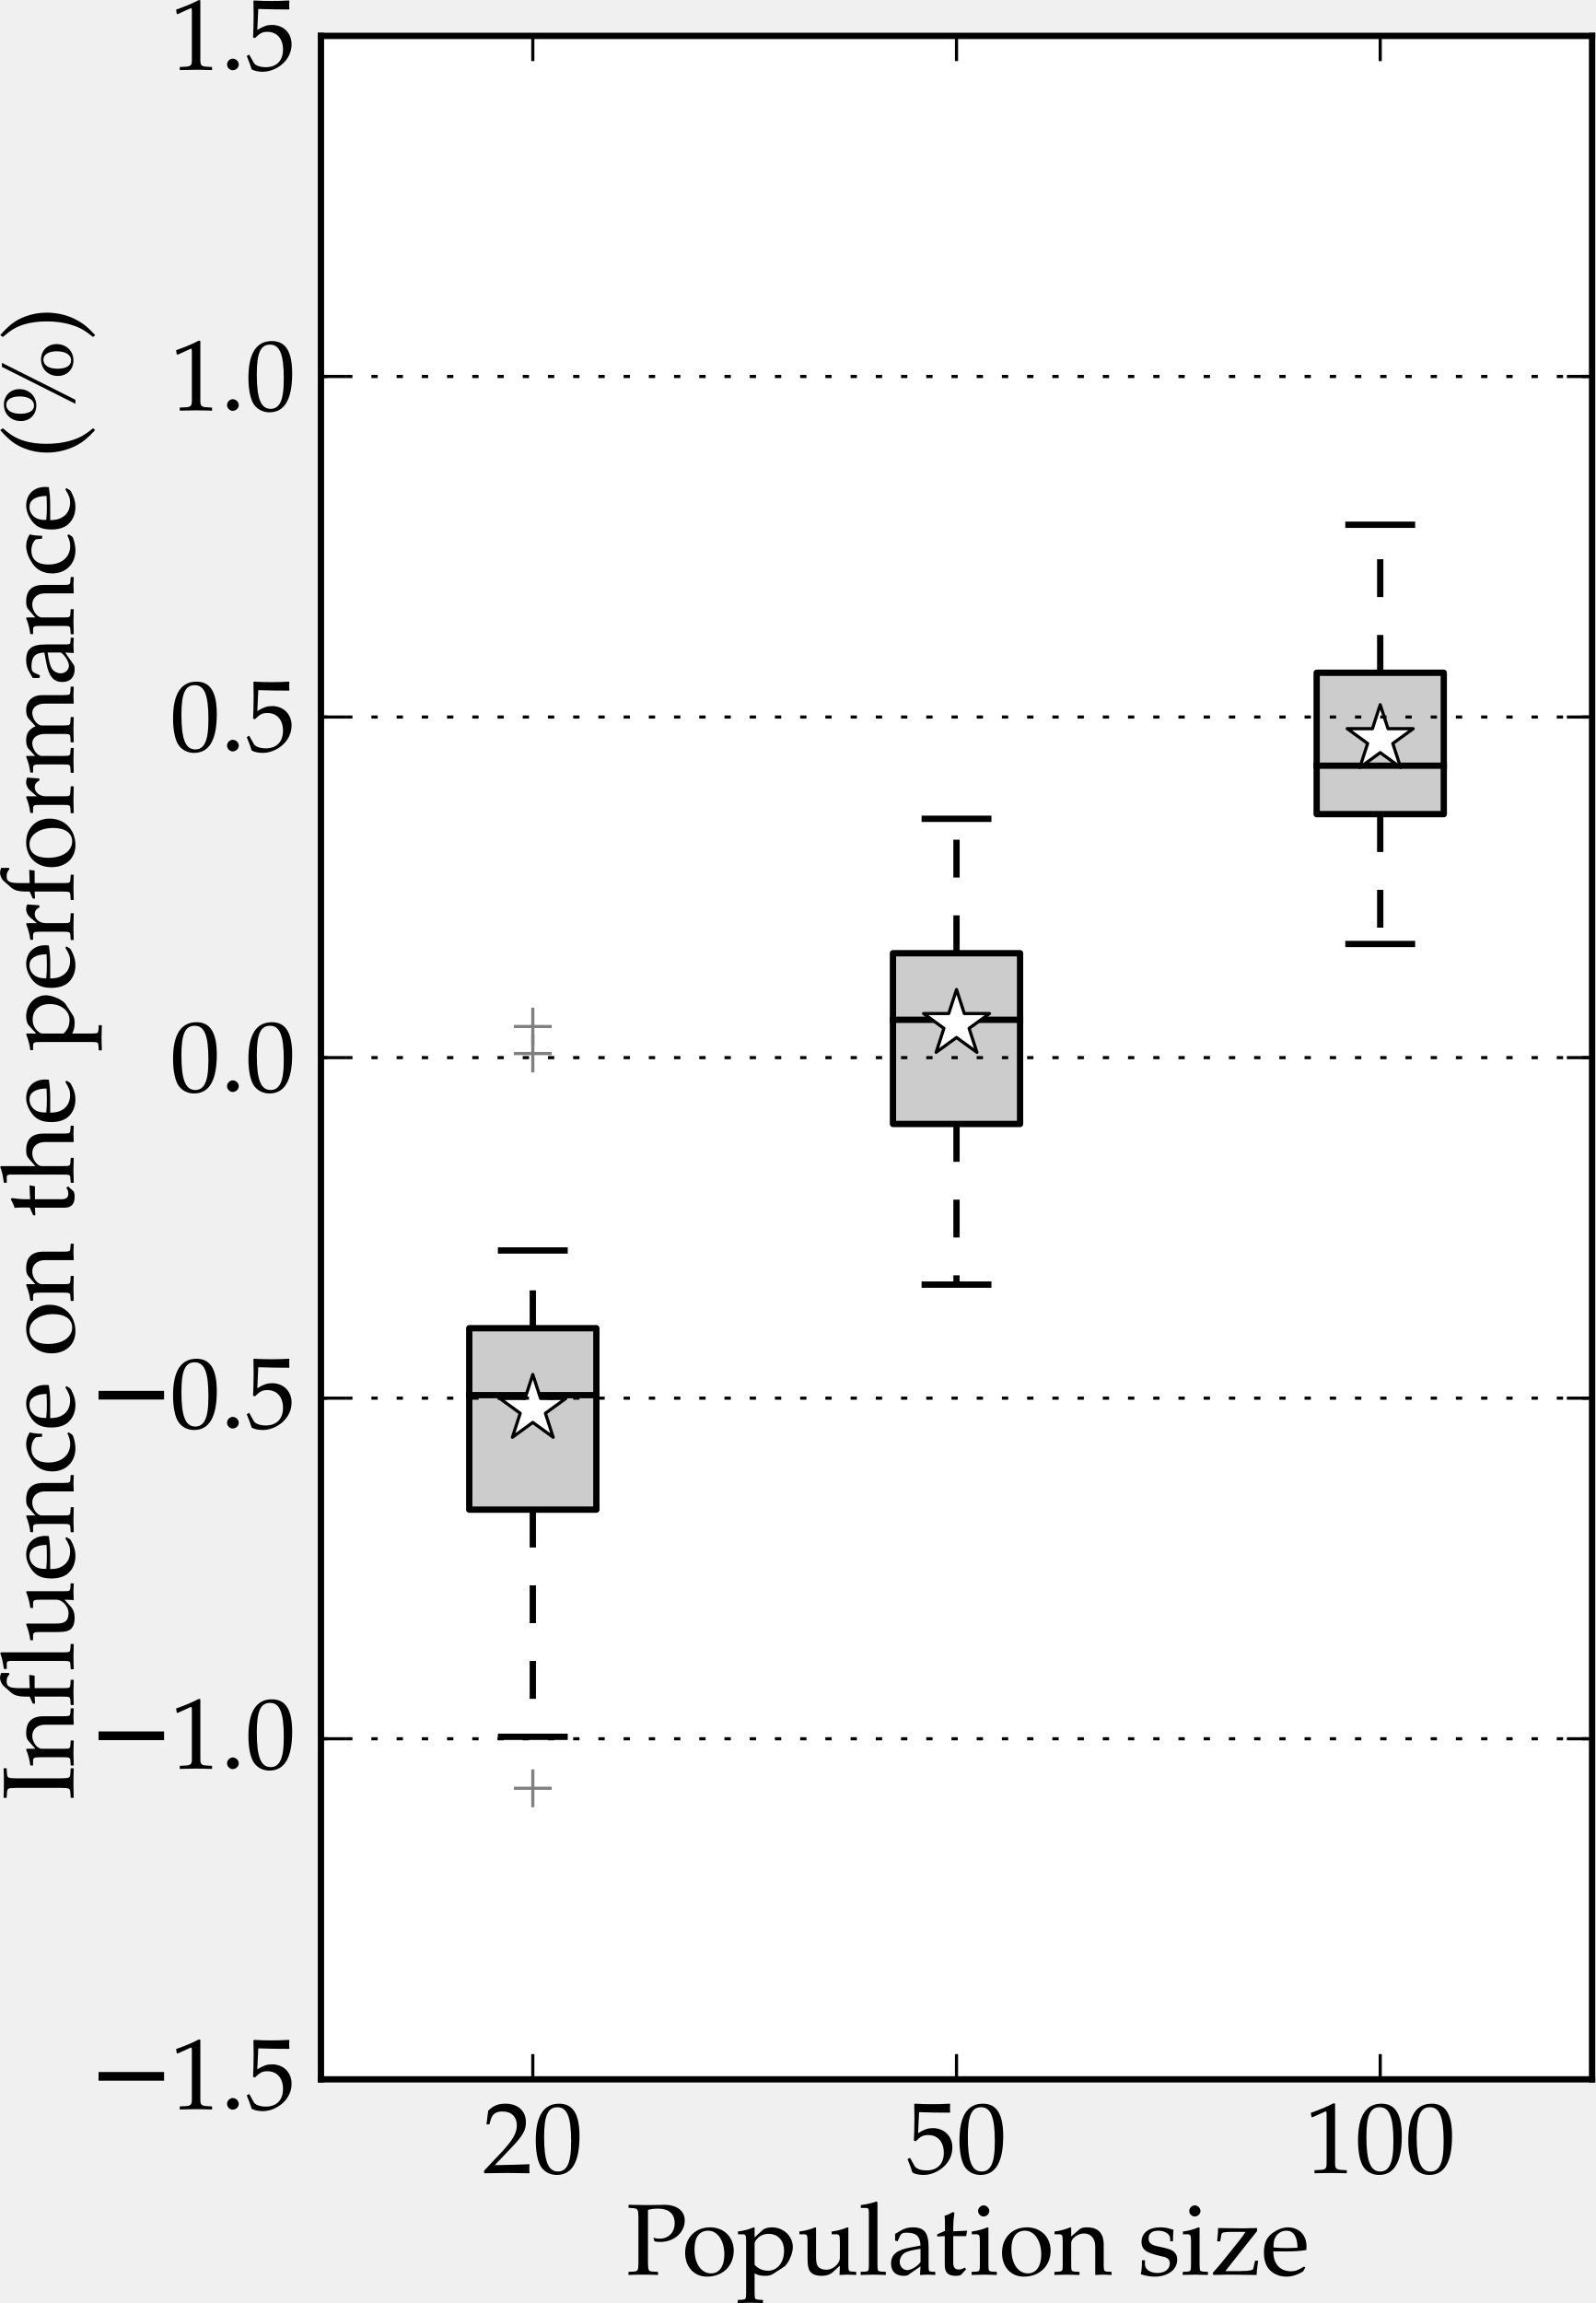
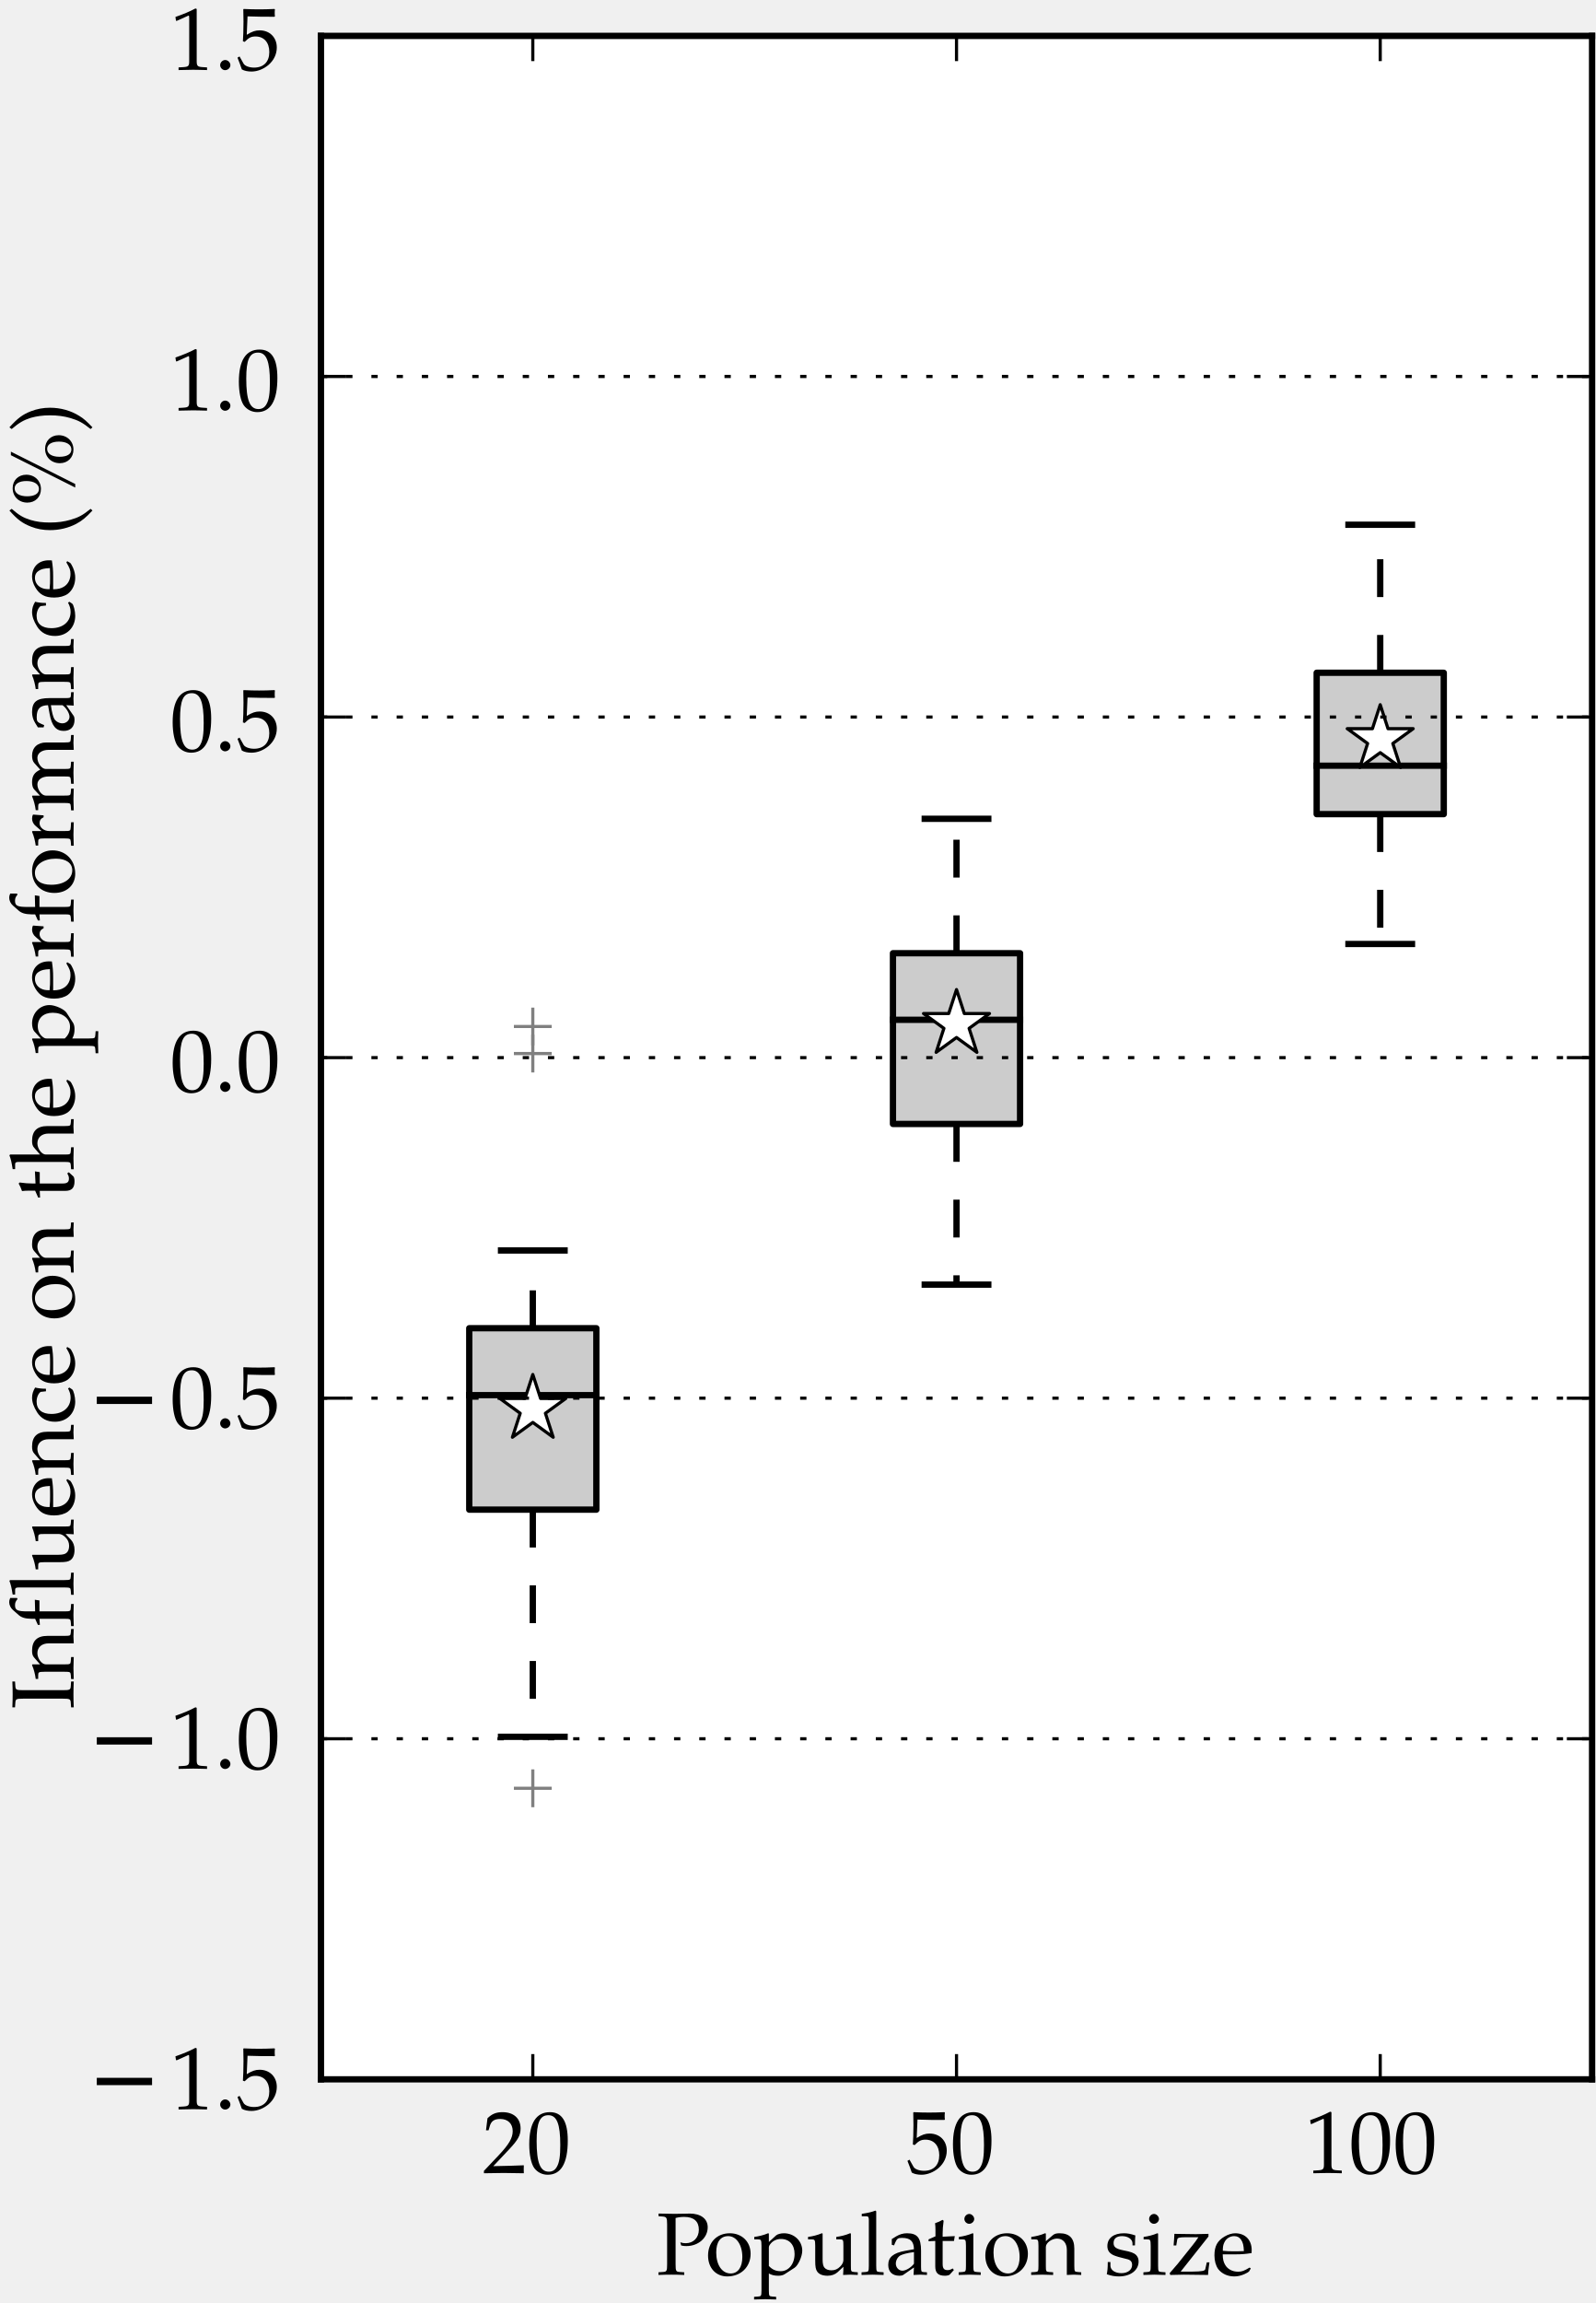
<svg xmlns="http://www.w3.org/2000/svg" id="svg2" version="1.1" xml:space="preserve" width="316.254" height="456.444" viewBox="0 0 316.254 456.444">
  <defs id="defs6">
    <clipPath clipPathUnits="userSpaceOnUse" id="clipPath20">
      <path d="m 51.84,43.2 201.6,0 0,324 -201.6,0 0,-324 z" id="path22" />
    </clipPath>
    <clipPath clipPathUnits="userSpaceOnUse" id="clipPath30">
      <path d="m 51.84,43.2 201.6,0 0,324 -201.6,0 0,-324 z" id="path32" />
    </clipPath>
    <clipPath clipPathUnits="userSpaceOnUse" id="clipPath40">
      <path d="m 51.84,43.2 201.6,0 0,324 -201.6,0 0,-324 z" id="path42" />
    </clipPath>
    <clipPath clipPathUnits="userSpaceOnUse" id="clipPath50">
      <path d="m 51.84,43.2 201.6,0 0,324 -201.6,0 0,-324 z" id="path52" />
    </clipPath>
    <clipPath clipPathUnits="userSpaceOnUse" id="clipPath60">
      <path d="m 51.84,43.2 201.6,0 0,324 -201.6,0 0,-324 z" id="path62" />
    </clipPath>
    <clipPath clipPathUnits="userSpaceOnUse" id="clipPath70">
      <path d="m 51.84,43.2 201.6,0 0,324 -201.6,0 0,-324 z" id="path72" />
    </clipPath>
    <clipPath clipPathUnits="userSpaceOnUse" id="clipPath80">
      <path d="m 51.84,43.2 201.6,0 0,324 -201.6,0 0,-324 z" id="path82" />
    </clipPath>
    <clipPath clipPathUnits="userSpaceOnUse" id="clipPath90">
      <path d="m 51.84,43.2 201.6,0 0,324 -201.6,0 0,-324 z" id="path92" />
    </clipPath>
    <clipPath clipPathUnits="userSpaceOnUse" id="clipPath100">
      <path d="m 51.84,43.2 201.6,0 0,324 -201.6,0 0,-324 z" id="path102" />
    </clipPath>
    <clipPath clipPathUnits="userSpaceOnUse" id="clipPath112">
      <path d="m 51.84,43.2 201.6,0 0,324 -201.6,0 0,-324 z" id="path114" />
    </clipPath>
    <clipPath clipPathUnits="userSpaceOnUse" id="clipPath122">
      <path d="m 51.84,43.2 201.6,0 0,324 -201.6,0 0,-324 z" id="path124" />
    </clipPath>
    <clipPath clipPathUnits="userSpaceOnUse" id="clipPath132">
      <path d="m 51.84,43.2 201.6,0 0,324 -201.6,0 0,-324 z" id="path134" />
    </clipPath>
    <clipPath clipPathUnits="userSpaceOnUse" id="clipPath142">
      <path d="m 51.84,43.2 201.6,0 0,324 -201.6,0 0,-324 z" id="path144" />
    </clipPath>
    <clipPath clipPathUnits="userSpaceOnUse" id="clipPath152">
      <path d="m 51.84,43.2 201.6,0 0,324 -201.6,0 0,-324 z" id="path154" />
    </clipPath>
    <clipPath clipPathUnits="userSpaceOnUse" id="clipPath162">
      <path d="m 51.84,43.2 201.6,0 0,324 -201.6,0 0,-324 z" id="path164" />
    </clipPath>
    <clipPath clipPathUnits="userSpaceOnUse" id="clipPath172">
      <path d="m 51.84,43.2 201.6,0 0,324 -201.6,0 0,-324 z" id="path174" />
    </clipPath>
    <clipPath clipPathUnits="userSpaceOnUse" id="clipPath182">
      <path d="m 51.84,43.2 201.6,0 0,324 -201.6,0 0,-324 z" id="path184" />
    </clipPath>
    <clipPath clipPathUnits="userSpaceOnUse" id="clipPath192">
      <path d="m 51.84,43.2 201.6,0 0,324 -201.6,0 0,-324 z" id="path194" />
    </clipPath>
    <clipPath clipPathUnits="userSpaceOnUse" id="clipPath202">
      <path d="m 51.84,43.2 201.6,0 0,324 -201.6,0 0,-324 z" id="path204" />
    </clipPath>
    <clipPath clipPathUnits="userSpaceOnUse" id="clipPath212">
      <path d="m 51.84,43.2 201.6,0 0,324 -201.6,0 0,-324 z" id="path214" />
    </clipPath>
    <clipPath clipPathUnits="userSpaceOnUse" id="clipPath222">
      <path d="m 51.84,43.2 201.6,0 0,324 -201.6,0 0,-324 z" id="path224" />
    </clipPath>
    <clipPath clipPathUnits="userSpaceOnUse" id="clipPath232">
      <path d="m -5.481,-4.7 10.962,0 0,10.45 -10.962,0 0,-10.45 z" id="path234" />
    </clipPath>
    <clipPath clipPathUnits="userSpaceOnUse" id="clipPath244">
      <path d="m -5.481,-4.7 10.962,0 0,10.45 -10.962,0 0,-10.45 z" id="path246" />
    </clipPath>
    <clipPath clipPathUnits="userSpaceOnUse" id="clipPath256">
      <path d="m -5.481,-4.7 10.962,0 0,10.45 -10.962,0 0,-10.45 z" id="path258" />
    </clipPath>
    <clipPath clipPathUnits="userSpaceOnUse" id="clipPath294">
      <path d="m 51.84,43.2 201.6,0 0,324 -201.6,0 0,-324 z" id="path296" />
    </clipPath>
    <clipPath clipPathUnits="userSpaceOnUse" id="clipPath316">
      <path d="m 51.84,43.2 201.6,0 0,324 -201.6,0 0,-324 z" id="path318" />
    </clipPath>
    <clipPath clipPathUnits="userSpaceOnUse" id="clipPath338">
      <path d="m 51.84,43.2 201.6,0 0,324 -201.6,0 0,-324 z" id="path340" />
    </clipPath>
    <clipPath clipPathUnits="userSpaceOnUse" id="clipPath360">
      <path d="m 51.84,43.2 201.6,0 0,324 -201.6,0 0,-324 z" id="path362" />
    </clipPath>
    <clipPath clipPathUnits="userSpaceOnUse" id="clipPath378">
      <path d="m 51.84,43.2 201.6,0 0,324 -201.6,0 0,-324 z" id="path380" />
    </clipPath>
    <clipPath clipPathUnits="userSpaceOnUse" id="clipPath396">
      <path d="m 51.84,43.2 201.6,0 0,324 -201.6,0 0,-324 z" id="path398" />
    </clipPath>
    <clipPath clipPathUnits="userSpaceOnUse" id="clipPath414">
      <path d="m 51.84,43.2 201.6,0 0,324 -201.6,0 0,-324 z" id="path416" />
    </clipPath>
  </defs>
  <g id="g10" transform="matrix(1.25,0,0,-1.25,-1.171291,466.1134)">
    <path d="m 51.84,43.2 201.6,0 0,324 -201.6,0 0,-324 z" style="fill:#ffffff;fill-opacity:1;fill-rule:nonzero;stroke:none" id="path14" />
    <g id="g16">
      <g id="g18" clip-path="url(#clipPath20)">
        <path d="m 75.36,133.528 20.16,0 0,28.764 -20.16,0 0,-28.764 z" style="fill:#cccccc;fill-opacity:1;fill-rule:nonzero;stroke:#000000;stroke-width:1;stroke-linecap:square;stroke-linejoin:round;stroke-miterlimit:10;stroke-dasharray:none;stroke-opacity:1" id="path24" />
      </g>
    </g>
    <g id="g26">
      <g id="g28" clip-path="url(#clipPath30)">
        <path d="m 142.56,194.682 20.16,0 0,27.068 -20.16,0 0,-27.068 z" style="fill:#cccccc;fill-opacity:1;fill-rule:nonzero;stroke:#000000;stroke-width:1;stroke-linecap:square;stroke-linejoin:round;stroke-miterlimit:10;stroke-dasharray:none;stroke-opacity:1" id="path34" />
      </g>
    </g>
    <g id="g36">
      <g id="g38" clip-path="url(#clipPath40)">
        <path d="m 209.76,243.803 20.16,0 0,22.416 -20.16,0 0,-22.416 z" style="fill:#cccccc;fill-opacity:1;fill-rule:nonzero;stroke:#000000;stroke-width:1;stroke-linecap:square;stroke-linejoin:round;stroke-miterlimit:10;stroke-dasharray:none;stroke-opacity:1" id="path44" />
      </g>
    </g>
    <g id="g46">
      <g id="g48" clip-path="url(#clipPath50)">
        <path d="m 85.44,133.528 0,-36.021" style="fill:none;stroke:#000000;stroke-width:1;stroke-linecap:butt;stroke-linejoin:round;stroke-miterlimit:10;stroke-dasharray:6, 6;stroke-dashoffset:0;stroke-opacity:1" id="path54" />
      </g>
    </g>
    <g id="g56">
      <g id="g58" clip-path="url(#clipPath60)">
        <path d="m 85.44,162.292 0,12.327" style="fill:none;stroke:#000000;stroke-width:1;stroke-linecap:butt;stroke-linejoin:round;stroke-miterlimit:10;stroke-dasharray:6, 6;stroke-dashoffset:0;stroke-opacity:1" id="path64" />
      </g>
    </g>
    <g id="g66">
      <g id="g68" clip-path="url(#clipPath70)">
        <path d="m 80.4,174.619 10.08,0" style="fill:none;stroke:#000000;stroke-width:1;stroke-linecap:square;stroke-linejoin:round;stroke-miterlimit:10;stroke-dasharray:none;stroke-opacity:1" id="path74" />
      </g>
    </g>
    <g id="g76">
      <g id="g78" clip-path="url(#clipPath80)">
        <path d="m 80.4,97.507 10.08,0" style="fill:none;stroke:#000000;stroke-width:1;stroke-linecap:square;stroke-linejoin:round;stroke-miterlimit:10;stroke-dasharray:none;stroke-opacity:1" id="path84" />
      </g>
    </g>
    <g id="g86">
      <g id="g88" clip-path="url(#clipPath90)">
        <path d="m 75.36,151.685 20.16,0" style="fill:none;stroke:#000000;stroke-width:1;stroke-linecap:square;stroke-linejoin:round;stroke-miterlimit:10;stroke-dasharray:none;stroke-opacity:1" id="path94" />
      </g>
    </g>
    <g id="g96">
      <g id="g98" clip-path="url(#clipPath100)">
        <path d="m 82.44,210.131 6,0 m -3,-3 0,6" style="fill:none;stroke:#808080;stroke-width:0.5;stroke-linecap:butt;stroke-linejoin:round;stroke-miterlimit:10;stroke-dasharray:none;stroke-opacity:1" id="path104" />
        <path d="m 82.44,205.843 6,0 m -3,-3 0,6" style="fill:none;stroke:#808080;stroke-width:0.5;stroke-linecap:butt;stroke-linejoin:round;stroke-miterlimit:10;stroke-dasharray:none;stroke-opacity:1" id="path106" />
      </g>
    </g>
    <g id="g108">
      <g id="g110" clip-path="url(#clipPath112)">
        <path d="m 82.44,89.349 6,0 m -3,-3 0,6" style="fill:none;stroke:#808080;stroke-width:0.5;stroke-linecap:butt;stroke-linejoin:round;stroke-miterlimit:10;stroke-dasharray:none;stroke-opacity:1" id="path116" />
      </g>
    </g>
    <g id="g118">
      <g id="g120" clip-path="url(#clipPath122)">
        <path d="m 152.64,194.682 0,-25.471" style="fill:none;stroke:#000000;stroke-width:1;stroke-linecap:butt;stroke-linejoin:round;stroke-miterlimit:10;stroke-dasharray:6, 6;stroke-dashoffset:0;stroke-opacity:1" id="path126" />
      </g>
    </g>
    <g id="g128">
      <g id="g130" clip-path="url(#clipPath132)">
        <path d="m 152.64,221.75 0,21.319" style="fill:none;stroke:#000000;stroke-width:1;stroke-linecap:butt;stroke-linejoin:round;stroke-miterlimit:10;stroke-dasharray:6, 6;stroke-dashoffset:0;stroke-opacity:1" id="path136" />
      </g>
    </g>
    <g id="g138">
      <g id="g140" clip-path="url(#clipPath142)">
        <path d="m 147.6,243.068 10.08,0" style="fill:none;stroke:#000000;stroke-width:1;stroke-linecap:square;stroke-linejoin:round;stroke-miterlimit:10;stroke-dasharray:none;stroke-opacity:1" id="path146" />
      </g>
    </g>
    <g id="g148">
      <g id="g150" clip-path="url(#clipPath152)">
        <path d="m 147.6,169.21 10.08,0" style="fill:none;stroke:#000000;stroke-width:1;stroke-linecap:square;stroke-linejoin:round;stroke-miterlimit:10;stroke-dasharray:none;stroke-opacity:1" id="path156" />
      </g>
    </g>
    <g id="g158">
      <g id="g160" clip-path="url(#clipPath162)">
        <path d="m 142.56,211.196 20.16,0" style="fill:none;stroke:#000000;stroke-width:1;stroke-linecap:square;stroke-linejoin:round;stroke-miterlimit:10;stroke-dasharray:none;stroke-opacity:1" id="path166" />
      </g>
    </g>
    <g id="g168">
      <g id="g170" clip-path="url(#clipPath172)">
        <path d="m 219.84,243.803 0,-20.587" style="fill:none;stroke:#000000;stroke-width:1;stroke-linecap:butt;stroke-linejoin:round;stroke-miterlimit:10;stroke-dasharray:6, 6;stroke-dashoffset:0;stroke-opacity:1" id="path176" />
      </g>
    </g>
    <g id="g178">
      <g id="g180" clip-path="url(#clipPath182)">
        <path d="m 219.84,266.219 0,23.468" style="fill:none;stroke:#000000;stroke-width:1;stroke-linecap:butt;stroke-linejoin:round;stroke-miterlimit:10;stroke-dasharray:6, 6;stroke-dashoffset:0;stroke-opacity:1" id="path186" />
      </g>
    </g>
    <g id="g188">
      <g id="g190" clip-path="url(#clipPath192)">
        <path d="m 214.8,289.687 10.08,0" style="fill:none;stroke:#000000;stroke-width:1;stroke-linecap:square;stroke-linejoin:round;stroke-miterlimit:10;stroke-dasharray:none;stroke-opacity:1" id="path196" />
      </g>
    </g>
    <g id="g198">
      <g id="g200" clip-path="url(#clipPath202)">
        <path d="m 214.8,223.216 10.08,0" style="fill:none;stroke:#000000;stroke-width:1;stroke-linecap:square;stroke-linejoin:round;stroke-miterlimit:10;stroke-dasharray:none;stroke-opacity:1" id="path206" />
      </g>
    </g>
    <g id="g208">
      <g id="g210" clip-path="url(#clipPath212)">
        <path d="m 209.76,251.485 20.16,0" style="fill:none;stroke:#000000;stroke-width:1;stroke-linecap:square;stroke-linejoin:round;stroke-miterlimit:10;stroke-dasharray:none;stroke-opacity:1" id="path216" />
      </g>
    </g>
    <g id="g218">
      <g id="g220" clip-path="url(#clipPath222)">
        <g id="g226" transform="translate(85.44,149.4559)">
          <g id="g228">
            <g id="g230" clip-path="url(#clipPath232)">
              <path d="m 0,5.5 -1.235,-3.8 -3.996,1e-7 3.233,-2.349 L -3.233,-4.45 0,-2.101 3.233,-4.45 1.998,-0.649 5.231,1.7 1.235,1.7 0,5.5 Z" style="fill:#ffffff;fill-opacity:1;fill-rule:nonzero;stroke:#000000;stroke-width:0.5;stroke-linecap:butt;stroke-linejoin:round;stroke-miterlimit:10;stroke-dasharray:none;stroke-opacity:1" id="path236" />
            </g>
          </g>
          <g id="g238" transform="translate(67.2,61.03253)">
            <g id="g240">
              <g id="g242" clip-path="url(#clipPath244)">
                <path d="m 0,5.5 -1.235,-3.8 -3.996,1e-7 3.233,-2.349 L -3.233,-4.45 0,-2.101 3.233,-4.45 1.998,-0.649 5.231,1.7 1.235,1.7 0,5.5 Z" style="fill:#ffffff;fill-opacity:1;fill-rule:nonzero;stroke:#000000;stroke-width:0.5;stroke-linecap:butt;stroke-linejoin:round;stroke-miterlimit:10;stroke-dasharray:none;stroke-opacity:1" id="path248" />
              </g>
            </g>
            <g id="g250" transform="translate(67.2,45.16736)">
              <g id="g252">
                <g id="g254" clip-path="url(#clipPath256)">
                  <path d="m 0,5.5 -1.235,-3.8 -3.996,1e-7 3.233,-2.349 L -3.233,-4.45 0,-2.101 3.233,-4.45 1.998,-0.649 5.231,1.7 1.235,1.7 0,5.5 Z" style="fill:#ffffff;fill-opacity:1;fill-rule:nonzero;stroke:#000000;stroke-width:0.5;stroke-linecap:butt;stroke-linejoin:round;stroke-miterlimit:10;stroke-dasharray:none;stroke-opacity:1" id="path260" />
                </g>
              </g>
            </g>
          </g>
        </g>
      </g>
    </g>
    <path d="m 85.44,43.2 0,4" style="fill:none;stroke:#000000;stroke-width:0.5;stroke-linecap:butt;stroke-linejoin:round;stroke-miterlimit:10;stroke-dasharray:none;stroke-opacity:1" id="path262" />
    <path d="m 85.44,367.2 0,-4" style="fill:none;stroke:#000000;stroke-width:0.5;stroke-linecap:butt;stroke-linejoin:round;stroke-miterlimit:10;stroke-dasharray:none;stroke-opacity:1" id="path264" />
-     <text transform="matrix(1,0,0,-1,77.46989,28.35278)" style="font-variant:normal;font-size:15.94px;font-family:'URW Palladio L';-inkscape-font-specification:URWPalladioL-Roma;writing-mode:lr-tb;fill:#000000;fill-opacity:1;fill-rule:nonzero;stroke:none" id="text266">
+     <text transform="matrix(1,0,0,-1,77.46989,28.35278)" style="font-variant:normal;font-size:14px;font-family:'URW Palladio L';-inkscape-font-specification:URWPalladioL-Roma;writing-mode:lr-tb;fill:#000000;fill-opacity:1;fill-rule:nonzero;stroke:none;" id="text266">
      <tspan x="0 7.97" y="0" id="tspan268">20</tspan>
    </text>
    <path d="m 152.64,43.2 0,4" style="fill:none;stroke:#000000;stroke-width:0.5;stroke-linecap:butt;stroke-linejoin:round;stroke-miterlimit:10;stroke-dasharray:none;stroke-opacity:1" id="path270" />
    <path d="m 152.64,367.2 0,-4" style="fill:none;stroke:#000000;stroke-width:0.5;stroke-linecap:butt;stroke-linejoin:round;stroke-miterlimit:10;stroke-dasharray:none;stroke-opacity:1" id="path272" />
-     <text transform="matrix(1,0,0,-1,144.6699,28.35278)" style="font-variant:normal;font-size:15.94px;font-family:'URW Palladio L';-inkscape-font-specification:URWPalladioL-Roma;writing-mode:lr-tb;fill:#000000;fill-opacity:1;fill-rule:nonzero;stroke:none" id="text274">
+     <text transform="matrix(1,0,0,-1,144.6699,28.35278)" style="font-variant:normal;font-size:14px;font-family:'URW Palladio L';-inkscape-font-specification:URWPalladioL-Roma;writing-mode:lr-tb;fill:#000000;fill-opacity:1;fill-rule:nonzero;stroke:none;" id="text274">
      <tspan x="0 7.97" y="0" id="tspan276">50</tspan>
    </text>
    <path d="m 219.84,43.2 0,4" style="fill:none;stroke:#000000;stroke-width:0.5;stroke-linecap:butt;stroke-linejoin:round;stroke-miterlimit:10;stroke-dasharray:none;stroke-opacity:1" id="path278" />
    <path d="m 219.84,367.2 0,-4" style="fill:none;stroke:#000000;stroke-width:0.5;stroke-linecap:butt;stroke-linejoin:round;stroke-miterlimit:10;stroke-dasharray:none;stroke-opacity:1" id="path280" />
-     <text transform="matrix(1,0,0,-1,207.8848,28.35278)" style="font-variant:normal;font-size:15.94px;font-family:'URW Palladio L';-inkscape-font-specification:URWPalladioL-Roma;writing-mode:lr-tb;fill:#000000;fill-opacity:1;fill-rule:nonzero;stroke:none" id="text282">
+     <text transform="matrix(1,0,0,-1,207.8848,28.35278)" style="font-variant:normal;font-size:14px;font-family:'URW Palladio L';-inkscape-font-specification:URWPalladioL-Roma;writing-mode:lr-tb;fill:#000000;fill-opacity:1;fill-rule:nonzero;stroke:none;" id="text282">
      <tspan x="0 7.97 15.94" y="0" id="tspan284">100</tspan>
    </text>
    <g id="g290">
      <g id="g292" clip-path="url(#clipPath294)">
        <path d="m 51.84,43.2 201.6,0" style="fill:none;stroke:#000000;stroke-width:0.5;stroke-linecap:butt;stroke-linejoin:round;stroke-miterlimit:10;stroke-dasharray:1, 3;stroke-dashoffset:0;stroke-opacity:1" id="path298" />
      </g>
    </g>
    <path d="m 51.84,43.2 4,0" style="fill:none;stroke:#000000;stroke-width:0.5;stroke-linecap:butt;stroke-linejoin:round;stroke-miterlimit:10;stroke-dasharray:none;stroke-opacity:1" id="path300" />
    <path d="m 253.44,43.2 -4,0" style="fill:none;stroke:#000000;stroke-width:0.5;stroke-linecap:butt;stroke-linejoin:round;stroke-miterlimit:10;stroke-dasharray:none;stroke-opacity:1" id="path302" />
-     <text transform="matrix(1,0,0,-1,14.80405,38.46847)" style="font-style:italic;font-variant:normal;font-weight:normal;font-size:16.61px;font-family:'Computer Modern';-inkscape-font-specification:CMSY10;writing-mode:lr-tb;fill:#000000;fill-opacity:1;fill-rule:nonzero;stroke:none" id="text304">
-       <tspan x="0" y="0" id="tspan306">−</tspan>
-     </text>
-     <text transform="matrix(1,0,0,-1,27.91472,38.46847)" style="font-variant:normal;font-size:15.94px;font-family:'URW Palladio L';-inkscape-font-specification:URWPalladioL-Roma;writing-mode:lr-tb;fill:#000000;fill-opacity:1;fill-rule:nonzero;stroke:none" id="text308">
+     <text transform="matrix(1,0,0,-1,14.80405,38.46847)" style="font-style:italic;font-variant:normal;font-weight:normal;font-size:14px;font-family:'Computer Modern';-inkscape-font-specification:CMSY10;writing-mode:lr-tb;fill:#000000;fill-opacity:1;fill-rule:nonzero;stroke:none;" id="text304">
+       <tspan x="0" y="0" id="tspan306" style="font-size:14px;">−</tspan>
+     </text>
+     <text transform="matrix(1,0,0,-1,27.91472,38.46847)" style="font-variant:normal;font-size:14px;font-family:'URW Palladio L';-inkscape-font-specification:URWPalladioL-Roma;writing-mode:lr-tb;fill:#000000;fill-opacity:1;fill-rule:nonzero;stroke:none;" id="text308">
      <tspan x="0 7.97 11.955" y="0" id="tspan310">1.5</tspan>
    </text>
    <g id="g312">
      <g id="g314" clip-path="url(#clipPath316)">
        <path d="m 51.84,97.2 201.6,0" style="fill:none;stroke:#000000;stroke-width:0.5;stroke-linecap:butt;stroke-linejoin:round;stroke-miterlimit:10;stroke-dasharray:1, 3;stroke-dashoffset:0;stroke-opacity:1" id="path320" />
      </g>
    </g>
    <path d="m 51.84,97.2 4,0" style="fill:none;stroke:#000000;stroke-width:0.5;stroke-linecap:butt;stroke-linejoin:round;stroke-miterlimit:10;stroke-dasharray:none;stroke-opacity:1" id="path322" />
    <path d="m 253.44,97.2 -4,0" style="fill:none;stroke:#000000;stroke-width:0.5;stroke-linecap:butt;stroke-linejoin:round;stroke-miterlimit:10;stroke-dasharray:none;stroke-opacity:1" id="path324" />
-     <text transform="matrix(1,0,0,-1,14.80405,92.46847)" style="font-style:italic;font-variant:normal;font-weight:normal;font-size:16.61px;font-family:'Computer Modern';-inkscape-font-specification:CMSY10;writing-mode:lr-tb;fill:#000000;fill-opacity:1;fill-rule:nonzero;stroke:none" id="text326">
-       <tspan x="0" y="0" id="tspan328">−</tspan>
-     </text>
-     <text transform="matrix(1,0,0,-1,27.91472,92.46847)" style="font-variant:normal;font-size:15.94px;font-family:'URW Palladio L';-inkscape-font-specification:URWPalladioL-Roma;writing-mode:lr-tb;fill:#000000;fill-opacity:1;fill-rule:nonzero;stroke:none" id="text330">
+     <text transform="matrix(1,0,0,-1,14.80405,92.46847)" style="font-style:italic;font-variant:normal;font-weight:normal;font-size:14px;font-family:'Computer Modern';-inkscape-font-specification:CMSY10;writing-mode:lr-tb;fill:#000000;fill-opacity:1;fill-rule:nonzero;stroke:none;" id="text326">
+       <tspan x="0" y="0" id="tspan328" style="font-size:14px;">−</tspan>
+     </text>
+     <text transform="matrix(1,0,0,-1,27.91472,92.46847)" style="font-variant:normal;font-size:14px;font-family:'URW Palladio L';-inkscape-font-specification:URWPalladioL-Roma;writing-mode:lr-tb;fill:#000000;fill-opacity:1;fill-rule:nonzero;stroke:none;" id="text330">
      <tspan x="0 7.97 11.955" y="0" id="tspan332">1.0</tspan>
    </text>
    <g id="g334">
      <g id="g336" clip-path="url(#clipPath338)">
        <path d="m 51.84,151.2 201.6,0" style="fill:none;stroke:#000000;stroke-width:0.5;stroke-linecap:butt;stroke-linejoin:round;stroke-miterlimit:10;stroke-dasharray:1, 3;stroke-dashoffset:0;stroke-opacity:1" id="path342" />
      </g>
    </g>
    <path d="m 51.84,151.2 4,0" style="fill:none;stroke:#000000;stroke-width:0.5;stroke-linecap:butt;stroke-linejoin:round;stroke-miterlimit:10;stroke-dasharray:none;stroke-opacity:1" id="path344" />
    <path d="m 253.44,151.2 -4,0" style="fill:none;stroke:#000000;stroke-width:0.5;stroke-linecap:butt;stroke-linejoin:round;stroke-miterlimit:10;stroke-dasharray:none;stroke-opacity:1" id="path346" />
-     <text transform="matrix(1,0,0,-1,14.80405,146.4685)" style="font-style:italic;font-variant:normal;font-weight:normal;font-size:16.61px;font-family:'Computer Modern';-inkscape-font-specification:CMSY10;writing-mode:lr-tb;fill:#000000;fill-opacity:1;fill-rule:nonzero;stroke:none" id="text348">
-       <tspan x="0" y="0" id="tspan350">−</tspan>
-     </text>
-     <text transform="matrix(1,0,0,-1,27.91472,146.4685)" style="font-variant:normal;font-size:15.94px;font-family:'URW Palladio L';-inkscape-font-specification:URWPalladioL-Roma;writing-mode:lr-tb;fill:#000000;fill-opacity:1;fill-rule:nonzero;stroke:none" id="text352">
+     <text transform="matrix(1,0,0,-1,14.80405,146.4685)" style="font-style:italic;font-variant:normal;font-weight:normal;font-size:14px;font-family:'Computer Modern';-inkscape-font-specification:CMSY10;writing-mode:lr-tb;fill:#000000;fill-opacity:1;fill-rule:nonzero;stroke:none;" id="text348">
+       <tspan x="0" y="0" id="tspan350" style="font-size:14px;">−</tspan>
+     </text>
+     <text transform="matrix(1,0,0,-1,27.91472,146.4685)" style="font-variant:normal;font-size:14px;font-family:'URW Palladio L';-inkscape-font-specification:URWPalladioL-Roma;writing-mode:lr-tb;fill:#000000;fill-opacity:1;fill-rule:nonzero;stroke:none;" id="text352">
      <tspan x="0 7.97 11.955" y="0" id="tspan354">0.5</tspan>
    </text>
    <g id="g356">
      <g id="g358" clip-path="url(#clipPath360)">
        <path d="m 51.84,205.2 201.6,0" style="fill:none;stroke:#000000;stroke-width:0.5;stroke-linecap:butt;stroke-linejoin:round;stroke-miterlimit:10;stroke-dasharray:1, 3;stroke-dashoffset:0;stroke-opacity:1" id="path364" />
      </g>
    </g>
    <path d="m 51.84,205.2 4,0" style="fill:none;stroke:#000000;stroke-width:0.5;stroke-linecap:butt;stroke-linejoin:round;stroke-miterlimit:10;stroke-dasharray:none;stroke-opacity:1" id="path366" />
    <path d="m 253.44,205.2 -4,0" style="fill:none;stroke:#000000;stroke-width:0.5;stroke-linecap:butt;stroke-linejoin:round;stroke-miterlimit:10;stroke-dasharray:none;stroke-opacity:1" id="path368" />
-     <text transform="matrix(1,0,0,-1,27.91472,199.8282)" style="font-variant:normal;font-size:15.94px;font-family:'URW Palladio L';-inkscape-font-specification:URWPalladioL-Roma;writing-mode:lr-tb;fill:#000000;fill-opacity:1;fill-rule:nonzero;stroke:none" id="text370">
+     <text transform="matrix(1,0,0,-1,27.91472,199.8282)" style="font-variant:normal;font-size:14px;font-family:'URW Palladio L';-inkscape-font-specification:URWPalladioL-Roma;writing-mode:lr-tb;fill:#000000;fill-opacity:1;fill-rule:nonzero;stroke:none;" id="text370">
      <tspan x="0 7.97 11.955" y="0" id="tspan372">0.0</tspan>
    </text>
    <g id="g374">
      <g id="g376" clip-path="url(#clipPath378)">
        <path d="m 51.84,259.2 201.6,0" style="fill:none;stroke:#000000;stroke-width:0.5;stroke-linecap:butt;stroke-linejoin:round;stroke-miterlimit:10;stroke-dasharray:1, 3;stroke-dashoffset:0;stroke-opacity:1" id="path382" />
      </g>
    </g>
    <path d="m 51.84,259.2 4,0" style="fill:none;stroke:#000000;stroke-width:0.5;stroke-linecap:butt;stroke-linejoin:round;stroke-miterlimit:10;stroke-dasharray:none;stroke-opacity:1" id="path384" />
    <path d="m 253.44,259.2 -4,0" style="fill:none;stroke:#000000;stroke-width:0.5;stroke-linecap:butt;stroke-linejoin:round;stroke-miterlimit:10;stroke-dasharray:none;stroke-opacity:1" id="path386" />
-     <text transform="matrix(1,0,0,-1,27.91472,253.8282)" style="font-variant:normal;font-size:15.94px;font-family:'URW Palladio L';-inkscape-font-specification:URWPalladioL-Roma;writing-mode:lr-tb;fill:#000000;fill-opacity:1;fill-rule:nonzero;stroke:none" id="text388">
+     <text transform="matrix(1,0,0,-1,27.91472,253.8282)" style="font-variant:normal;font-size:14px;font-family:'URW Palladio L';-inkscape-font-specification:URWPalladioL-Roma;writing-mode:lr-tb;fill:#000000;fill-opacity:1;fill-rule:nonzero;stroke:none;" id="text388">
      <tspan x="0 7.97 11.955" y="0" id="tspan390">0.5</tspan>
    </text>
    <g id="g392">
      <g id="g394" clip-path="url(#clipPath396)">
        <path d="m 51.84,313.2 201.6,0" style="fill:none;stroke:#000000;stroke-width:0.5;stroke-linecap:butt;stroke-linejoin:round;stroke-miterlimit:10;stroke-dasharray:1, 3;stroke-dashoffset:0;stroke-opacity:1" id="path400" />
      </g>
    </g>
    <path d="m 51.84,313.2 4,0" style="fill:none;stroke:#000000;stroke-width:0.5;stroke-linecap:butt;stroke-linejoin:round;stroke-miterlimit:10;stroke-dasharray:none;stroke-opacity:1" id="path402" />
    <path d="m 253.44,313.2 -4,0" style="fill:none;stroke:#000000;stroke-width:0.5;stroke-linecap:butt;stroke-linejoin:round;stroke-miterlimit:10;stroke-dasharray:none;stroke-opacity:1" id="path404" />
-     <text transform="matrix(1,0,0,-1,27.91472,307.8282)" style="font-variant:normal;font-size:15.94px;font-family:'URW Palladio L';-inkscape-font-specification:URWPalladioL-Roma;writing-mode:lr-tb;fill:#000000;fill-opacity:1;fill-rule:nonzero;stroke:none" id="text406">
+     <text transform="matrix(1,0,0,-1,27.91472,307.8282)" style="font-variant:normal;font-size:14px;font-family:'URW Palladio L';-inkscape-font-specification:URWPalladioL-Roma;writing-mode:lr-tb;fill:#000000;fill-opacity:1;fill-rule:nonzero;stroke:none;" id="text406">
      <tspan x="0 7.97 11.955" y="0" id="tspan408">1.0</tspan>
    </text>
    <g id="g410">
      <g id="g412" clip-path="url(#clipPath414)">
        <path d="m 51.84,367.2 201.6,0" style="fill:none;stroke:#000000;stroke-width:0.5;stroke-linecap:butt;stroke-linejoin:round;stroke-miterlimit:10;stroke-dasharray:1, 3;stroke-dashoffset:0;stroke-opacity:1" id="path418" />
      </g>
    </g>
    <path d="m 51.84,367.2 4,0" style="fill:none;stroke:#000000;stroke-width:0.5;stroke-linecap:butt;stroke-linejoin:round;stroke-miterlimit:10;stroke-dasharray:none;stroke-opacity:1" id="path420" />
    <path d="m 253.44,367.2 -4,0" style="fill:none;stroke:#000000;stroke-width:0.5;stroke-linecap:butt;stroke-linejoin:round;stroke-miterlimit:10;stroke-dasharray:none;stroke-opacity:1" id="path422" />
-     <text transform="matrix(1,0,0,-1,27.91472,361.8282)" style="font-variant:normal;font-size:15.94px;font-family:'URW Palladio L';-inkscape-font-specification:URWPalladioL-Roma;writing-mode:lr-tb;fill:#000000;fill-opacity:1;fill-rule:nonzero;stroke:none" id="text424">
+     <text transform="matrix(1,0,0,-1,27.91472,361.8282)" style="font-variant:normal;font-size:14px;font-family:'URW Palladio L';-inkscape-font-specification:URWPalladioL-Roma;writing-mode:lr-tb;fill:#000000;fill-opacity:1;fill-rule:nonzero;stroke:none;" id="text424">
      <tspan x="0 7.97 11.955" y="0" id="tspan426">1.5</tspan>
    </text>
    <path d="m 51.84,367.2 201.6,0" style="fill:none;stroke:#000000;stroke-width:1;stroke-linecap:square;stroke-linejoin:round;stroke-miterlimit:10;stroke-dasharray:none;stroke-opacity:1" id="path428" />
    <path d="m 253.44,43.2 0,324" style="fill:none;stroke:#000000;stroke-width:1;stroke-linecap:square;stroke-linejoin:round;stroke-miterlimit:10;stroke-dasharray:none;stroke-opacity:1" id="path430" />
    <path d="m 51.84,43.2 201.6,0" style="fill:none;stroke:#000000;stroke-width:1;stroke-linecap:square;stroke-linejoin:round;stroke-miterlimit:10;stroke-dasharray:none;stroke-opacity:1" id="path432" />
    <path d="m 51.84,43.2 0,324" style="fill:none;stroke:#000000;stroke-width:1;stroke-linecap:square;stroke-linejoin:round;stroke-miterlimit:10;stroke-dasharray:none;stroke-opacity:1" id="path434" />
-     <text xml:space="preserve" style="font-style:normal;font-weight:normal;font-size:32px;line-height:125%;font-family:sans-serif;letter-spacing:0px;word-spacing:0px;display:inline;fill:#000000;fill-opacity:1;stroke:none;stroke-width:1px;stroke-linecap:butt;stroke-linejoin:miter;stroke-opacity:1" x="100.254" y="-12.232" id="text4491" transform="scale(1,-1)">
-       <tspan id="tspan4493" x="100.254" y="-12.232" style="font-style:normal;font-variant:normal;font-weight:normal;font-stretch:normal;font-size:16px;font-family:'URW Palladio L';-inkscape-font-specification:'URW Palladio L'">Population size</tspan>
-     </text>
-     <text xml:space="preserve" style="font-style:normal;font-weight:normal;font-size:32px;line-height:125%;font-family:sans-serif;letter-spacing:0px;word-spacing:0px;display:inline;fill:#000000;fill-opacity:1;stroke:none;stroke-width:1px;stroke-linecap:butt;stroke-linejoin:miter;stroke-opacity:1" x="87.471" y="12.585" id="text4491-3" transform="matrix(0,1,1,0,0,0)">
-       <tspan id="tspan4493-7" x="87.471" y="12.585" style="font-style:normal;font-variant:normal;font-weight:normal;font-stretch:normal;font-size:16px;font-family:'URW Palladio L';-inkscape-font-specification:'URW Palladio L'">Influence on the performance (%)</tspan>
+     <text xml:space="preserve" style="font-style:normal;font-weight:normal;font-size:14px;line-height:125%;font-family:sans-serif;letter-spacing:0px;word-spacing:0px;display:inline;fill:#000000;fill-opacity:1;stroke:none;stroke-width:1px;stroke-linecap:butt;stroke-linejoin:miter;stroke-opacity:1" x="105.054" y="-12.232" id="text4491" transform="scale(1,-1)">
+       <tspan id="tspan4493" x="105.054" y="-12.232" style="font-style:normal;font-variant:normal;font-weight:normal;font-stretch:normal;font-size:14px;font-family:'URW Palladio L';-inkscape-font-specification:'URW Palladio L'">Population size</tspan>
+     </text>
+     <text xml:space="preserve" style="font-style:normal;font-weight:normal;font-size:14px;line-height:125%;font-family:sans-serif;letter-spacing:0px;word-spacing:0px;display:inline;fill:#000000;fill-opacity:1;stroke:none;stroke-width:1px;stroke-linecap:butt;stroke-linejoin:miter;stroke-opacity:1" x="101.871" y="12.585" id="text4491-3" transform="matrix(0,1,1,0,0,0)">
+       <tspan id="tspan4493-7" x="101.871" y="12.585" style="font-style:normal;font-variant:normal;font-weight:normal;font-stretch:normal;font-size:14px;font-family:'URW Palladio L';-inkscape-font-specification:'URW Palladio L'">Influence on the performance (%)</tspan>
    </text>
  </g>
</svg>
